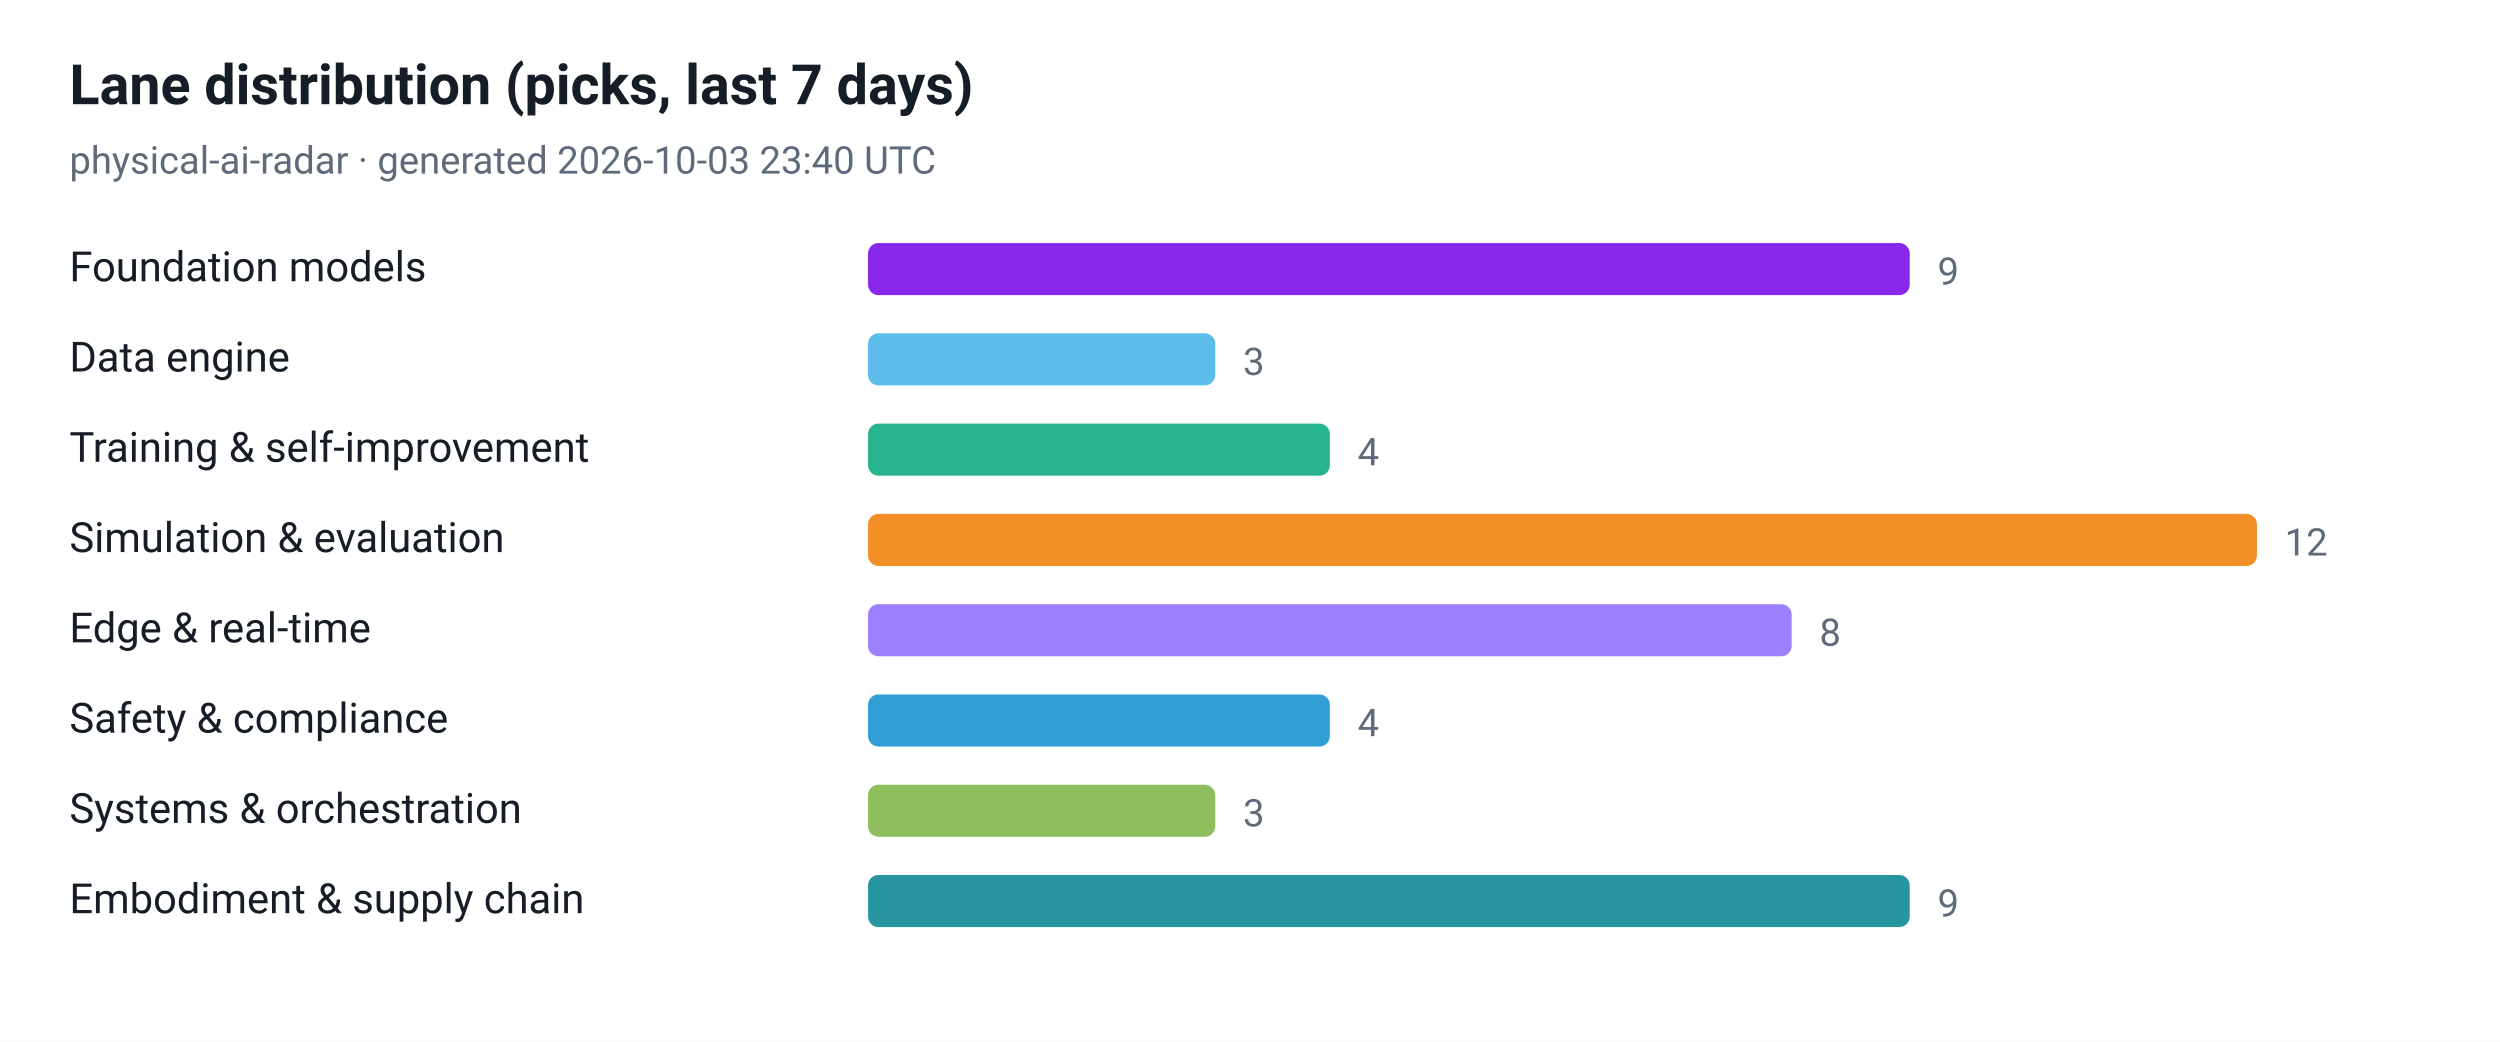
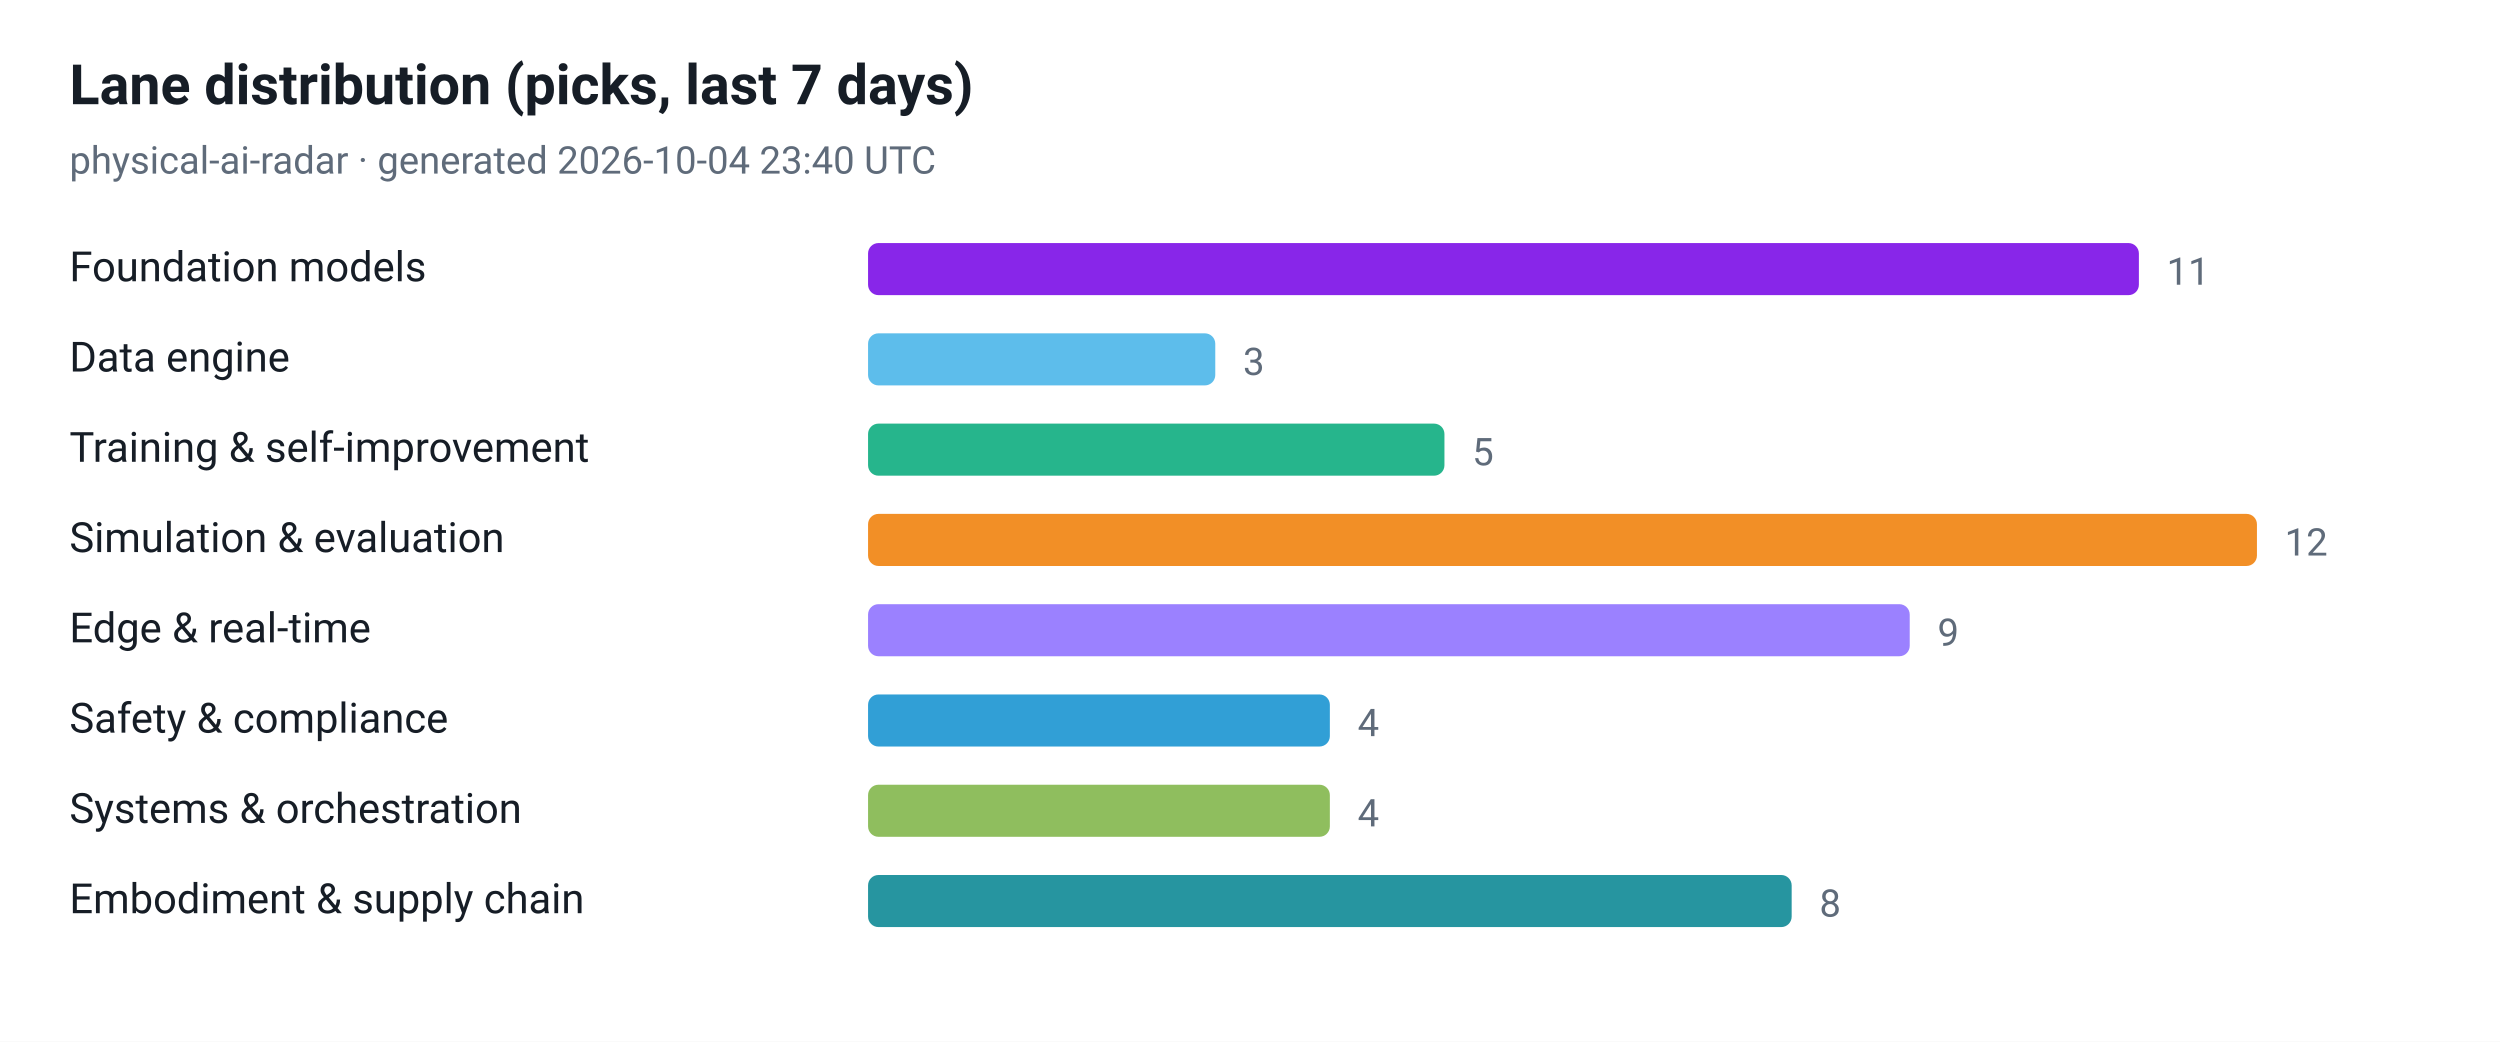
<svg xmlns="http://www.w3.org/2000/svg" viewBox="0 0 720 300" width="720" height="300" role="img" aria-label="Lane distribution (picks, last 7 days)">
  <style>
  .plate { fill: #ffffff }
  .ink { fill: #161d26 }
  .muted { fill: #5f6b7a }
  .grid { stroke: #e3e9ef }
  @media (prefers-color-scheme: dark) {
    .plate { fill: #0d1117 }
    .ink { fill: #e6edf3 }
    .muted { fill: #8b949e }
    .grid { stroke: #30363d }
  }
</style>
  <rect class="plate" width="720" height="300" />
  <text x="20" y="30" font-family="ui-sans-serif, -apple-system, 'Segoe UI', Roboto, Helvetica, Arial, sans-serif" font-size="16" font-weight="700" class="ink">Lane distribution (picks, last 7 days)</text>
-   <text x="20" y="50" font-family="ui-sans-serif, -apple-system, 'Segoe UI', Roboto, Helvetica, Arial, sans-serif" font-size="11" class="muted">physical-ai-radar · generated 2026-10-03 23:40 UTC</text>
+   <text x="20" y="50" font-family="ui-sans-serif, -apple-system, 'Segoe UI', Roboto, Helvetica, Arial, sans-serif" font-size="11" class="muted">physical-ai-radar · generated 2026-10-04 23:40 UTC</text>
  <text x="20" y="81" font-family="ui-sans-serif, -apple-system, 'Segoe UI', Roboto, Helvetica, Arial, sans-serif" font-size="12" class="ink">Foundation models</text>
-   <rect x="250" y="70" width="300" height="15" rx="3" fill="#7300e5" fill-opacity="0.85" />
-   <text x="558" y="82" font-family="ui-sans-serif, -apple-system, 'Segoe UI', Roboto, Helvetica, Arial, sans-serif" font-size="11" class="muted">9</text>
+   <rect x="250" y="70" width="366" height="15" rx="3" fill="#7300e5" fill-opacity="0.85" />
+   <text x="624" y="82" font-family="ui-sans-serif, -apple-system, 'Segoe UI', Roboto, Helvetica, Arial, sans-serif" font-size="11" class="muted">11</text>
  <text x="20" y="107" font-family="ui-sans-serif, -apple-system, 'Segoe UI', Roboto, Helvetica, Arial, sans-serif" font-size="12" class="ink">Data engine</text>
  <rect x="250" y="96" width="100" height="15" rx="3" fill="#41b1e8" fill-opacity="0.85" />
  <text x="358" y="108" font-family="ui-sans-serif, -apple-system, 'Segoe UI', Roboto, Helvetica, Arial, sans-serif" font-size="11" class="muted">3</text>
  <text x="20" y="133" font-family="ui-sans-serif, -apple-system, 'Segoe UI', Roboto, Helvetica, Arial, sans-serif" font-size="12" class="ink">Training &amp; self-improvement</text>
-   <rect x="250" y="122" width="133" height="15" rx="3" fill="#00a878" fill-opacity="0.85" />
-   <text x="391" y="134" font-family="ui-sans-serif, -apple-system, 'Segoe UI', Roboto, Helvetica, Arial, sans-serif" font-size="11" class="muted">4</text>
+   <rect x="250" y="122" width="166" height="15" rx="3" fill="#00a878" fill-opacity="0.85" />
+   <text x="424" y="134" font-family="ui-sans-serif, -apple-system, 'Segoe UI', Roboto, Helvetica, Arial, sans-serif" font-size="11" class="muted">5</text>
  <text x="20" y="159" font-family="ui-sans-serif, -apple-system, 'Segoe UI', Roboto, Helvetica, Arial, sans-serif" font-size="12" class="ink">Simulation &amp; evaluation</text>
  <rect x="250" y="148" width="400" height="15" rx="3" fill="#f07c00" fill-opacity="0.85" />
  <text x="658" y="160" font-family="ui-sans-serif, -apple-system, 'Segoe UI', Roboto, Helvetica, Arial, sans-serif" font-size="11" class="muted">12</text>
  <text x="20" y="185" font-family="ui-sans-serif, -apple-system, 'Segoe UI', Roboto, Helvetica, Arial, sans-serif" font-size="12" class="ink">Edge &amp; real-time</text>
-   <rect x="250" y="174" width="266" height="15" rx="3" fill="#8a6bff" fill-opacity="0.85" />
-   <text x="524" y="186" font-family="ui-sans-serif, -apple-system, 'Segoe UI', Roboto, Helvetica, Arial, sans-serif" font-size="11" class="muted">8</text>
+   <rect x="250" y="174" width="300" height="15" rx="3" fill="#8a6bff" fill-opacity="0.85" />
+   <text x="558" y="186" font-family="ui-sans-serif, -apple-system, 'Segoe UI', Roboto, Helvetica, Arial, sans-serif" font-size="11" class="muted">9</text>
  <text x="20" y="211" font-family="ui-sans-serif, -apple-system, 'Segoe UI', Roboto, Helvetica, Arial, sans-serif" font-size="12" class="ink">Safety &amp; compliance</text>
  <rect x="250" y="200" width="133" height="15" rx="3" fill="#0d8ecf" fill-opacity="0.85" />
  <text x="391" y="212" font-family="ui-sans-serif, -apple-system, 'Segoe UI', Roboto, Helvetica, Arial, sans-serif" font-size="11" class="muted">4</text>
  <text x="20" y="237" font-family="ui-sans-serif, -apple-system, 'Segoe UI', Roboto, Helvetica, Arial, sans-serif" font-size="12" class="ink">Systems &amp; orchestration</text>
-   <rect x="250" y="226" width="100" height="15" rx="3" fill="#7cb342" fill-opacity="0.85" />
-   <text x="358" y="238" font-family="ui-sans-serif, -apple-system, 'Segoe UI', Roboto, Helvetica, Arial, sans-serif" font-size="11" class="muted">3</text>
+   <rect x="250" y="226" width="133" height="15" rx="3" fill="#7cb342" fill-opacity="0.85" />
+   <text x="391" y="238" font-family="ui-sans-serif, -apple-system, 'Segoe UI', Roboto, Helvetica, Arial, sans-serif" font-size="11" class="muted">4</text>
  <text x="20" y="263" font-family="ui-sans-serif, -apple-system, 'Segoe UI', Roboto, Helvetica, Arial, sans-serif" font-size="12" class="ink">Embodiment &amp; supply chain</text>
-   <rect x="250" y="252" width="300" height="15" rx="3" fill="#00838f" fill-opacity="0.85" />
-   <text x="558" y="264" font-family="ui-sans-serif, -apple-system, 'Segoe UI', Roboto, Helvetica, Arial, sans-serif" font-size="11" class="muted">9</text>
+   <rect x="250" y="252" width="266" height="15" rx="3" fill="#00838f" fill-opacity="0.85" />
+   <text x="524" y="264" font-family="ui-sans-serif, -apple-system, 'Segoe UI', Roboto, Helvetica, Arial, sans-serif" font-size="11" class="muted">8</text>
</svg>
